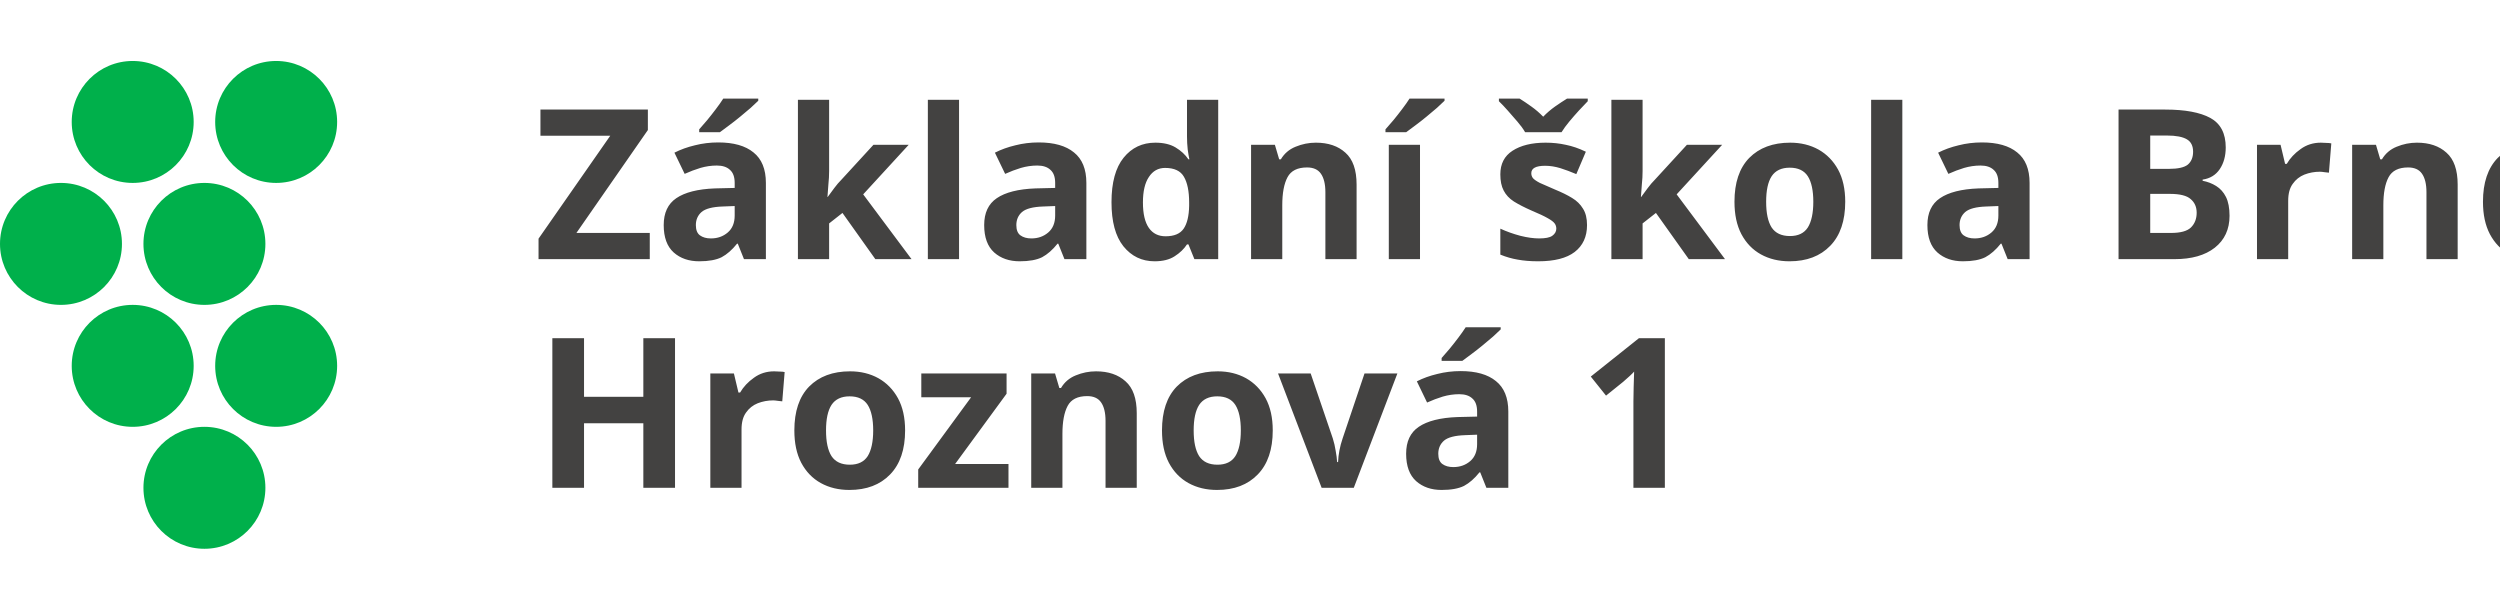
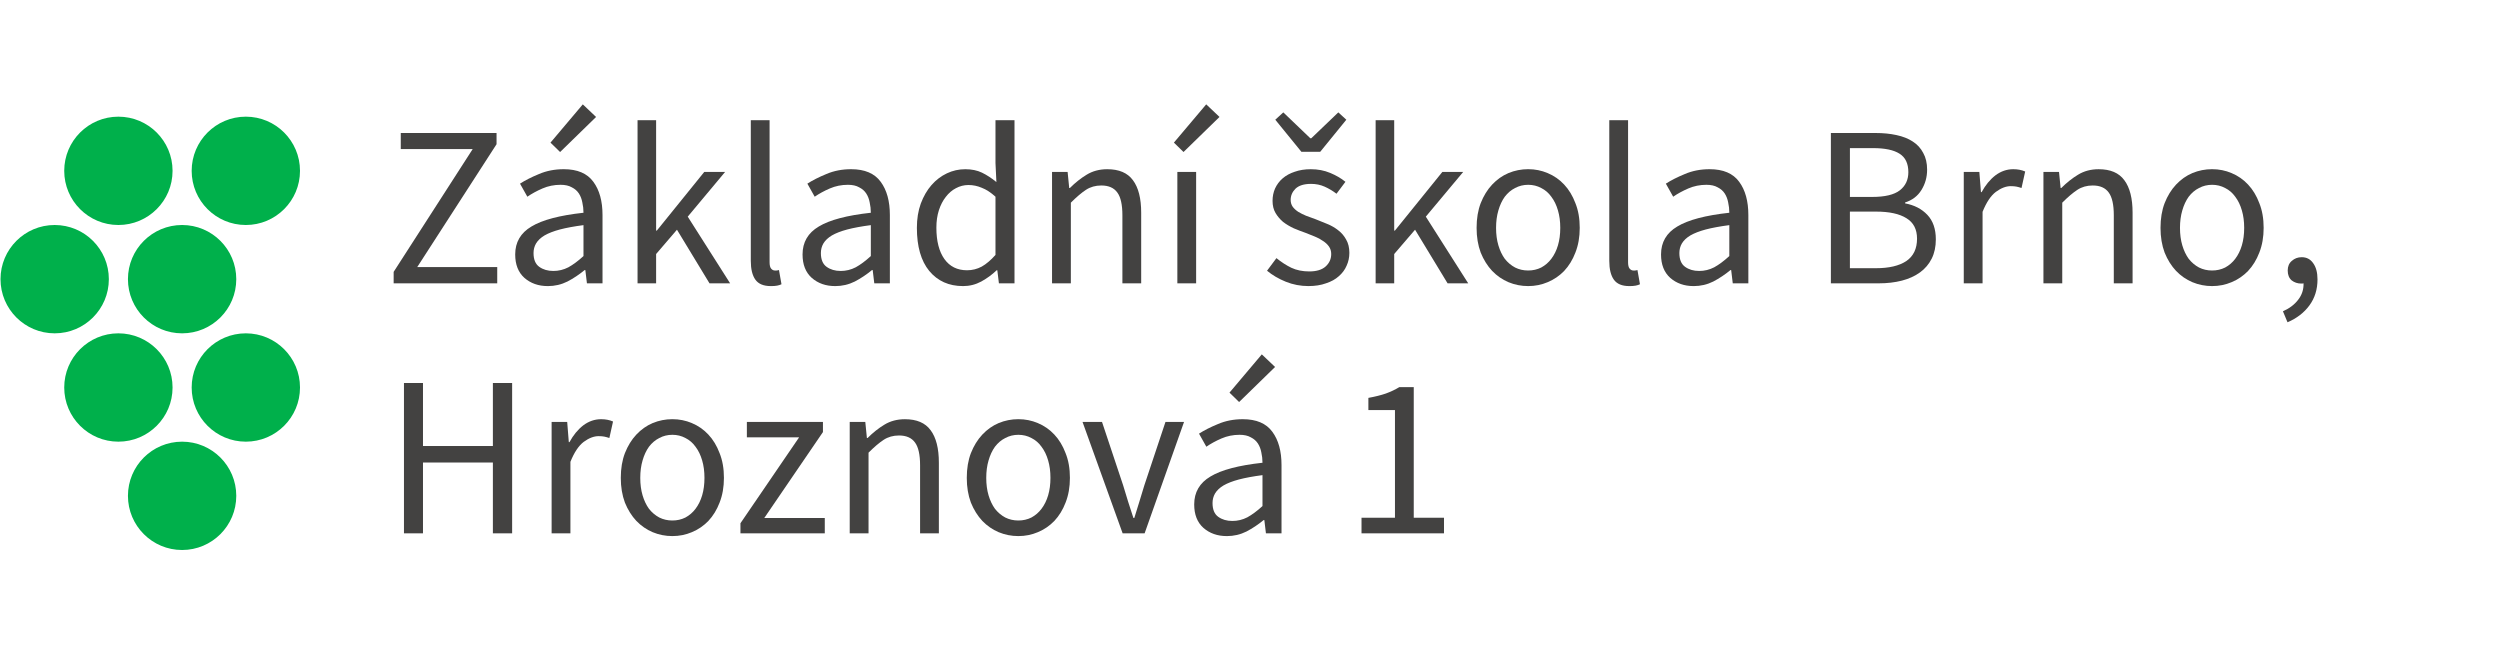
- <svg xmlns="http://www.w3.org/2000/svg" focusable="false" height="40" width="164" version="1.1" preserveAspectRatio="xMidYMid meet" viewBox="0 0 164 40" id="svg2">
+ <svg xmlns="http://www.w3.org/2000/svg" focusable="false" height="40" width="150" version="1.1" preserveAspectRatio="xMidYMid meet" viewBox="0 0 150 40" id="svg2">
  <defs id="defs76" />
-   <g id="g4269">
+   <g id="g4269" transform="matrix(0.8125,0,0,0.8125,0.03075063,3.75)">
    <circle cy="8" cx="8.705" r="4" id="circle6" style="fill:#00b04b;fill-opacity:1" />
    <circle cy="8" cx="18.116" r="4" id="circle8" style="fill:#00b04b;fill-opacity:1" />
    <circle cy="16" cx="4" r="4" id="circle10" style="fill:#00b04b;fill-opacity:1" />
    <circle cy="16" cx="13.41" r="4" id="circle12" style="fill:#00b04b;fill-opacity:1" />
    <circle cy="24" cx="8.705" r="4" id="circle14" style="fill:#00b04b;fill-opacity:1" />
    <circle cy="24" cx="18.116" r="4" id="circle16" style="fill:#00b04b;fill-opacity:1" />
    <circle cy="32" cx="13.41" r="4" id="circle18" style="fill:#00b04b;fill-opacity:1" />
  </g>
-   <text xml:space="preserve" style="font-style:normal;font-weight:normal;font-size:40px;line-height:125%;font-family:sans-serif;letter-spacing:0px;word-spacing:0px;fill:#434241;fill-opacity:1;stroke:none;stroke-width:1px;stroke-linecap:butt;stroke-linejoin:miter;stroke-opacity:1" x="35" y="17" id="text4168">
-     <tspan id="tspan4170" x="35" y="17" style="font-style:normal;font-variant:normal;font-weight:600;font-stretch:normal;font-size:13.75px;font-family:'Source Sans Pro';-inkscape-font-specification:'Source Sans Pro Semi-Bold';fill:#434241;fill-opacity:1">Základní škola Brno,</tspan>
+   <g style="font-style:normal;font-weight:normal;font-size:40px;line-height:125%;font-family:sans-serif;letter-spacing:0px;word-spacing:0px;fill:#434241;fill-opacity:1;stroke:none;stroke-width:1px;stroke-linecap:butt;stroke-linejoin:miter;stroke-opacity:1" id="text4168">
+     <path d="m 23.619,17 0,-0.688 4.744,-7.37 -4.317,0 0,-0.963 5.747,0 0,0.674 -4.758,7.37 4.799,0 0,0.976 -6.215,0 z" style="font-style:normal;font-variant:normal;font-weight:normal;font-stretch:normal;font-size:13.75px;font-family:'Source Sans Pro';-inkscape-font-specification:'Source Sans Pro';fill:#434241;fill-opacity:1" id="path8161" />
+     <path d="m 32.865,17.165 q -0.839,0 -1.403,-0.495 -0.55,-0.495 -0.55,-1.403 0,-1.1 0.976,-1.677 0.976,-0.591 3.121,-0.825 0,-0.316 -0.069,-0.619 -0.055,-0.302 -0.206,-0.536 -0.151,-0.234 -0.426,-0.371 -0.261,-0.151 -0.674,-0.151 -0.578,0 -1.086,0.22 -0.509,0.22 -0.907,0.495 l -0.44,-0.784 q 0.468,-0.302 1.141,-0.578 0.674,-0.289 1.485,-0.289 1.224,0 1.774,0.756 0.55,0.743 0.55,1.994 l 0,4.098 -0.935,0 -0.096,-0.797 -0.041,0 q -0.481,0.399 -1.031,0.688 -0.55,0.275 -1.183,0.275 z m 0.33,-0.907 q 0.481,0 0.907,-0.22 0.426,-0.234 0.907,-0.674 l 0,-1.856 q -0.839,0.11 -1.416,0.261 -0.564,0.151 -0.921,0.357 -0.344,0.206 -0.509,0.481 -0.151,0.261 -0.151,0.578 0,0.578 0.344,0.825 0.344,0.247 0.839,0.247 z m 0.412,-7.136 -0.578,-0.564 1.939,-2.296 0.797,0.756 -2.159,2.104 z" style="font-style:normal;font-variant:normal;font-weight:normal;font-stretch:normal;font-size:13.75px;font-family:'Source Sans Pro';-inkscape-font-specification:'Source Sans Pro';fill:#434241;fill-opacity:1" id="path8163" />
+     <path d="m 38.253,17 0,-9.79 1.114,0 0,6.628 0.041,0 2.846,-3.52 1.251,0 -2.241,2.681 2.544,4.001 -1.238,0 -1.952,-3.217 -1.251,1.458 0,1.76 -1.114,0 z" style="font-style:normal;font-variant:normal;font-weight:normal;font-stretch:normal;font-size:13.75px;font-family:'Source Sans Pro';-inkscape-font-specification:'Source Sans Pro';fill:#434241;fill-opacity:1" id="path8165" />
+     <path d="m 46.244,17.165 q -0.646,0 -0.921,-0.385 -0.275,-0.385 -0.275,-1.127 l 0,-8.443 1.127,0 0,8.525 q 0,0.275 0.096,0.385 0.096,0.11 0.22,0.11 0.055,0 0.096,0 0.055,0 0.151,-0.028 l 0.151,0.853 q -0.11,0.055 -0.261,0.083 -0.151,0.028 -0.385,0.028 z" style="font-style:normal;font-variant:normal;font-weight:normal;font-stretch:normal;font-size:13.75px;font-family:'Source Sans Pro';-inkscape-font-specification:'Source Sans Pro';fill:#434241;fill-opacity:1" id="path8167" />
+     <path d="m 50.106,17.165 q -0.839,0 -1.403,-0.495 -0.55,-0.495 -0.55,-1.403 0,-1.1 0.976,-1.677 0.976,-0.591 3.121,-0.825 0,-0.316 -0.069,-0.619 -0.055,-0.302 -0.206,-0.536 -0.151,-0.234 -0.426,-0.371 -0.261,-0.151 -0.674,-0.151 -0.578,0 -1.086,0.22 -0.509,0.22 -0.907,0.495 l -0.44,-0.784 q 0.468,-0.302 1.141,-0.578 0.674,-0.289 1.485,-0.289 1.224,0 1.774,0.756 0.55,0.743 0.55,1.994 l 0,4.098 -0.935,0 -0.096,-0.797 -0.041,0 q -0.481,0.399 -1.031,0.688 -0.55,0.275 -1.183,0.275 z m 0.33,-0.907 q 0.481,0 0.907,-0.22 0.426,-0.234 0.907,-0.674 l 0,-1.856 q -0.839,0.11 -1.416,0.261 -0.564,0.151 -0.921,0.357 -0.344,0.206 -0.509,0.481 -0.151,0.261 -0.151,0.578 0,0.578 0.344,0.825 0.344,0.247 0.839,0.247 z" style="font-style:normal;font-variant:normal;font-weight:normal;font-stretch:normal;font-size:13.75px;font-family:'Source Sans Pro';-inkscape-font-specification:'Source Sans Pro';fill:#434241;fill-opacity:1" id="path8169" />
+     <path d="m 57.777,17.165 q -1.265,0 -2.021,-0.907 -0.743,-0.907 -0.743,-2.585 0,-0.811 0.234,-1.458 0.247,-0.66 0.646,-1.114 0.399,-0.454 0.921,-0.701 0.522,-0.247 1.1,-0.247 0.578,0 1.004,0.206 0.426,0.206 0.866,0.564 l -0.055,-1.141 0,-2.571 1.141,0 0,9.79 -0.935,0 -0.096,-0.784 -0.041,0 q -0.399,0.385 -0.921,0.674 -0.509,0.275 -1.1,0.275 z m 0.247,-0.949 q 0.468,0 0.88,-0.22 0.412,-0.234 0.825,-0.701 l 0,-3.493 q -0.426,-0.385 -0.825,-0.536 -0.385,-0.165 -0.797,-0.165 -0.399,0 -0.756,0.193 -0.344,0.179 -0.605,0.522 -0.261,0.33 -0.412,0.797 -0.151,0.468 -0.151,1.045 0,1.21 0.481,1.884 0.481,0.674 1.361,0.674 z" style="font-style:normal;font-variant:normal;font-weight:normal;font-stretch:normal;font-size:13.75px;font-family:'Source Sans Pro';-inkscape-font-specification:'Source Sans Pro';fill:#434241;fill-opacity:1" id="path8171" />
+     <path d="m 63.122,17 0,-6.683 0.935,0 0.096,0.963 0.041,0 q 0.481,-0.481 1.004,-0.797 0.536,-0.33 1.238,-0.33 1.059,0 1.54,0.66 0.495,0.66 0.495,1.952 l 0,4.235 -1.127,0 0,-4.084 q 0,-0.949 -0.302,-1.361 -0.302,-0.426 -0.963,-0.426 -0.522,0 -0.921,0.261 -0.399,0.261 -0.907,0.77 l 0,4.84 -1.127,0 z" style="font-style:normal;font-variant:normal;font-weight:normal;font-stretch:normal;font-size:13.75px;font-family:'Source Sans Pro';-inkscape-font-specification:'Source Sans Pro';fill:#434241;fill-opacity:1" id="path8173" />
+     <path d="m 70.641,17 0,-6.683 1.127,0 0,6.683 -1.127,0 z m 0.371,-7.879 -0.578,-0.564 1.939,-2.296 0.797,0.756 -2.159,2.104 z" style="font-style:normal;font-variant:normal;font-weight:normal;font-stretch:normal;font-size:13.75px;font-family:'Source Sans Pro';-inkscape-font-specification:'Source Sans Pro';fill:#434241;fill-opacity:1" id="path8175" />
+     <path d="m 78.51,17.165 q -0.715,0 -1.361,-0.261 -0.646,-0.261 -1.127,-0.66 l 0.564,-0.756 q 0.44,0.357 0.894,0.578 0.468,0.22 1.073,0.22 0.66,0 0.99,-0.302 0.33,-0.302 0.33,-0.743 0,-0.261 -0.138,-0.454 -0.138,-0.193 -0.357,-0.33 -0.206,-0.151 -0.481,-0.261 -0.275,-0.11 -0.55,-0.22 -0.357,-0.124 -0.715,-0.275 -0.357,-0.165 -0.646,-0.385 -0.275,-0.234 -0.454,-0.536 -0.179,-0.302 -0.179,-0.729 0,-0.399 0.151,-0.743 0.165,-0.357 0.454,-0.605 0.302,-0.261 0.729,-0.399 0.426,-0.151 0.963,-0.151 0.632,0 1.155,0.22 0.536,0.22 0.921,0.536 l -0.536,0.715 q -0.344,-0.261 -0.715,-0.426 -0.371,-0.165 -0.811,-0.165 -0.632,0 -0.935,0.289 -0.289,0.289 -0.289,0.674 0,0.234 0.124,0.412 0.124,0.165 0.33,0.302 0.206,0.124 0.468,0.234 0.275,0.096 0.564,0.206 0.357,0.138 0.715,0.289 0.371,0.151 0.66,0.385 0.289,0.22 0.468,0.55 0.193,0.33 0.193,0.797 0,0.412 -0.165,0.77 -0.151,0.357 -0.468,0.632 -0.302,0.275 -0.77,0.426 -0.454,0.165 -1.045,0.165 z m -0.426,-8.057 -1.567,-1.925 0.481,-0.44 1.623,1.554 0.055,0 1.623,-1.554 0.481,0.44 -1.567,1.925 -1.127,0 z" style="font-style:normal;font-variant:normal;font-weight:normal;font-stretch:normal;font-size:13.75px;font-family:'Source Sans Pro';-inkscape-font-specification:'Source Sans Pro';fill:#434241;fill-opacity:1" id="path8177" />
+     <path d="m 82.538,17 0,-9.79 1.114,0 0,6.628 0.041,0 2.846,-3.52 1.251,0 -2.241,2.681 2.544,4.001 -1.238,0 -1.952,-3.217 -1.251,1.458 0,1.76 -1.114,0 z" style="font-style:normal;font-variant:normal;font-weight:normal;font-stretch:normal;font-size:13.75px;font-family:'Source Sans Pro';-inkscape-font-specification:'Source Sans Pro';fill:#434241;fill-opacity:1" id="path8179" />
+     <path d="m 91.69,17.165 q -0.619,0 -1.183,-0.234 -0.55,-0.234 -0.976,-0.674 -0.426,-0.454 -0.688,-1.1 -0.247,-0.66 -0.247,-1.485 0,-0.839 0.247,-1.485 0.261,-0.66 0.688,-1.114 0.426,-0.454 0.976,-0.688 0.564,-0.234 1.183,-0.234 0.619,0 1.169,0.234 0.564,0.234 0.99,0.688 0.426,0.454 0.674,1.114 0.261,0.646 0.261,1.485 0,0.825 -0.261,1.485 -0.247,0.646 -0.674,1.1 -0.426,0.44 -0.99,0.674 -0.55,0.234 -1.169,0.234 z m 0,-0.935 q 0.426,0 0.784,-0.179 0.357,-0.193 0.605,-0.522 0.261,-0.344 0.399,-0.811 0.138,-0.468 0.138,-1.045 0,-0.578 -0.138,-1.045 -0.138,-0.481 -0.399,-0.825 -0.247,-0.344 -0.605,-0.522 -0.357,-0.193 -0.784,-0.193 -0.426,0 -0.784,0.193 -0.357,0.179 -0.619,0.522 -0.247,0.344 -0.385,0.825 -0.138,0.468 -0.138,1.045 0,0.578 0.138,1.045 0.138,0.468 0.385,0.811 0.261,0.33 0.619,0.522 0.357,0.179 0.784,0.179 z" style="font-style:normal;font-variant:normal;font-weight:normal;font-stretch:normal;font-size:13.75px;font-family:'Source Sans Pro';-inkscape-font-specification:'Source Sans Pro';fill:#434241;fill-opacity:1" id="path8181" />
+     <path d="m 97.753,17.165 q -0.646,0 -0.921,-0.385 -0.275,-0.385 -0.275,-1.127 l 0,-8.443 1.127,0 0,8.525 q 0,0.275 0.096,0.385 0.096,0.11 0.22,0.11 0.055,0 0.096,0 0.055,0 0.151,-0.028 l 0.151,0.853 q -0.11,0.055 -0.261,0.083 -0.151,0.028 -0.385,0.028 z" style="font-style:normal;font-variant:normal;font-weight:normal;font-stretch:normal;font-size:13.75px;font-family:'Source Sans Pro';-inkscape-font-specification:'Source Sans Pro';fill:#434241;fill-opacity:1" id="path8183" />
+     <path d="m 101.615,17.165 q -0.839,0 -1.403,-0.495 -0.55,-0.495 -0.55,-1.403 0,-1.1 0.976,-1.677 0.976,-0.591 3.121,-0.825 0,-0.316 -0.069,-0.619 -0.055,-0.302 -0.206,-0.536 -0.151,-0.234 -0.426,-0.371 -0.261,-0.151 -0.674,-0.151 -0.578,0 -1.086,0.22 -0.509,0.22 -0.907,0.495 l -0.44,-0.784 q 0.468,-0.302 1.141,-0.578 0.674,-0.289 1.485,-0.289 1.224,0 1.774,0.756 0.55,0.743 0.55,1.994 l 0,4.098 -0.935,0 -0.096,-0.797 -0.041,0 q -0.481,0.399 -1.031,0.688 -0.55,0.275 -1.183,0.275 z m 0.33,-0.907 q 0.481,0 0.907,-0.22 0.426,-0.234 0.907,-0.674 l 0,-1.856 q -0.839,0.11 -1.416,0.261 -0.564,0.151 -0.921,0.357 -0.344,0.206 -0.509,0.481 -0.151,0.261 -0.151,0.578 0,0.578 0.344,0.825 0.344,0.247 0.839,0.247 z" style="font-style:normal;font-variant:normal;font-weight:normal;font-stretch:normal;font-size:13.75px;font-family:'Source Sans Pro';-inkscape-font-specification:'Source Sans Pro';fill:#434241;fill-opacity:1" id="path8185" />
+     <path d="m 109.853,17 0,-9.02 2.681,0 q 0.688,0 1.251,0.124 0.578,0.124 0.976,0.385 0.412,0.261 0.632,0.688 0.234,0.412 0.234,1.004 0,0.674 -0.344,1.224 -0.33,0.536 -0.976,0.743 l 0,0.055 q 0.825,0.151 1.334,0.688 0.509,0.536 0.509,1.471 0,0.66 -0.247,1.155 -0.247,0.495 -0.701,0.825 -0.454,0.33 -1.086,0.495 Q 113.483,17 112.726,17 l -2.874,0 z m 1.141,-5.184 1.334,0 q 1.155,0 1.664,-0.399 0.509,-0.399 0.509,-1.086 0,-0.784 -0.536,-1.114 -0.522,-0.33 -1.581,-0.33 l -1.389,0 0,2.929 z m 0,4.276 1.567,0 q 1.169,0 1.815,-0.426 0.646,-0.44 0.646,-1.347 0,-0.839 -0.632,-1.224 -0.632,-0.399 -1.829,-0.399 l -1.567,0 0,3.396 z" style="font-style:normal;font-variant:normal;font-weight:normal;font-stretch:normal;font-size:13.75px;font-family:'Source Sans Pro';-inkscape-font-specification:'Source Sans Pro';fill:#434241;fill-opacity:1" id="path8187" />
+     <path d="m 117.826,17 0,-6.683 0.935,0 0.096,1.21 0.041,0 q 0.344,-0.632 0.825,-1.004 0.495,-0.371 1.073,-0.371 0.399,0 0.715,0.138 l -0.22,0.99 q -0.165,-0.055 -0.302,-0.083 -0.138,-0.028 -0.344,-0.028 -0.426,0 -0.894,0.344 -0.454,0.344 -0.797,1.196 l 0,4.29 -1.127,0 z" style="font-style:normal;font-variant:normal;font-weight:normal;font-stretch:normal;font-size:13.75px;font-family:'Source Sans Pro';-inkscape-font-specification:'Source Sans Pro';fill:#434241;fill-opacity:1" id="path8189" />
+     <path d="m 122.606,17 0,-6.683 0.935,0 0.096,0.963 0.041,0 q 0.481,-0.481 1.004,-0.797 0.536,-0.33 1.238,-0.33 1.059,0 1.54,0.66 0.495,0.66 0.495,1.952 l 0,4.235 -1.127,0 0,-4.084 q 0,-0.949 -0.302,-1.361 -0.302,-0.426 -0.963,-0.426 -0.522,0 -0.921,0.261 -0.399,0.261 -0.907,0.77 l 0,4.84 -1.127,0 z" style="font-style:normal;font-variant:normal;font-weight:normal;font-stretch:normal;font-size:13.75px;font-family:'Source Sans Pro';-inkscape-font-specification:'Source Sans Pro';fill:#434241;fill-opacity:1" id="path8191" />
+     <path d="m 132.725,17.165 q -0.619,0 -1.183,-0.234 -0.55,-0.234 -0.976,-0.674 -0.426,-0.454 -0.688,-1.1 -0.247,-0.66 -0.247,-1.485 0,-0.839 0.247,-1.485 0.261,-0.66 0.688,-1.114 0.426,-0.454 0.976,-0.688 0.564,-0.234 1.183,-0.234 0.619,0 1.169,0.234 0.564,0.234 0.99,0.688 0.426,0.454 0.674,1.114 0.261,0.646 0.261,1.485 0,0.825 -0.261,1.485 -0.247,0.646 -0.674,1.1 -0.426,0.44 -0.99,0.674 -0.55,0.234 -1.169,0.234 z m 0,-0.935 q 0.426,0 0.784,-0.179 0.357,-0.193 0.605,-0.522 0.261,-0.344 0.399,-0.811 0.138,-0.468 0.138,-1.045 0,-0.578 -0.138,-1.045 -0.138,-0.481 -0.399,-0.825 -0.247,-0.344 -0.605,-0.522 -0.357,-0.193 -0.784,-0.193 -0.426,0 -0.784,0.193 -0.357,0.179 -0.619,0.522 -0.247,0.344 -0.385,0.825 -0.138,0.468 -0.138,1.045 0,0.578 0.138,1.045 0.138,0.468 0.385,0.811 0.261,0.33 0.619,0.522 0.357,0.179 0.784,0.179 z" style="font-style:normal;font-variant:normal;font-weight:normal;font-stretch:normal;font-size:13.75px;font-family:'Source Sans Pro';-inkscape-font-specification:'Source Sans Pro';fill:#434241;fill-opacity:1" id="path8193" />
+     <path d="m 137.251,19.337 -0.275,-0.66 q 0.591,-0.261 0.921,-0.701 0.33,-0.426 0.316,-0.976 -0.041,0.014 -0.138,0.014 -0.33,0 -0.578,-0.193 -0.234,-0.206 -0.234,-0.591 0,-0.371 0.247,-0.578 0.247,-0.22 0.591,-0.22 0.44,0 0.688,0.357 0.261,0.357 0.261,0.976 0,0.894 -0.481,1.554 -0.481,0.66 -1.32,1.018 z" style="font-style:normal;font-variant:normal;font-weight:normal;font-stretch:normal;font-size:13.75px;font-family:'Source Sans Pro';-inkscape-font-specification:'Source Sans Pro';fill:#434241;fill-opacity:1" id="path8195" />
+   </g>
+   <g style="font-style:normal;font-weight:normal;font-size:40px;line-height:125%;font-family:sans-serif;letter-spacing:0px;word-spacing:0px;fill:#434241;fill-opacity:1;stroke:none;stroke-width:1px;stroke-linecap:butt;stroke-linejoin:miter;stroke-opacity:1" id="text4176">
+     <path d="m 24.238,32 0,-9.02 1.141,0 0,3.781 4.194,0 0,-3.781 1.155,0 0,9.02 -1.155,0 0,-4.249 -4.194,0 0,4.249 -1.141,0 z" style="font-style:normal;font-variant:normal;font-weight:normal;font-stretch:normal;font-size:13.75px;font-family:'Source Sans Pro';-inkscape-font-specification:'Source Sans Pro';fill:#434241;fill-opacity:1" id="path8142" />
+     <path d="m 33.097,32 0,-6.683 0.935,0 0.096,1.21 0.041,0 q 0.344,-0.632 0.825,-1.004 0.495,-0.371 1.073,-0.371 0.399,0 0.715,0.138 l -0.22,0.99 q -0.165,-0.055 -0.302,-0.083 -0.138,-0.028 -0.344,-0.028 -0.426,0 -0.894,0.344 -0.454,0.344 -0.797,1.196 l 0,4.29 -1.127,0 z" style="font-style:normal;font-variant:normal;font-weight:normal;font-stretch:normal;font-size:13.75px;font-family:'Source Sans Pro';-inkscape-font-specification:'Source Sans Pro';fill:#434241;fill-opacity:1" id="path8144" />
+     <path d="m 40.342,32.165 q -0.619,0 -1.183,-0.234 -0.55,-0.234 -0.976,-0.674 -0.426,-0.454 -0.688,-1.1 -0.247,-0.66 -0.247,-1.485 0,-0.839 0.247,-1.485 0.261,-0.66 0.688,-1.114 0.426,-0.454 0.976,-0.688 0.564,-0.234 1.183,-0.234 0.619,0 1.169,0.234 0.564,0.234 0.99,0.688 0.426,0.454 0.674,1.114 0.261,0.646 0.261,1.485 0,0.825 -0.261,1.485 -0.247,0.646 -0.674,1.1 -0.426,0.44 -0.99,0.674 -0.55,0.234 -1.169,0.234 z m 0,-0.935 q 0.426,0 0.784,-0.179 0.357,-0.193 0.605,-0.522 0.261,-0.344 0.399,-0.811 0.138,-0.468 0.138,-1.045 0,-0.578 -0.138,-1.045 -0.138,-0.481 -0.399,-0.825 -0.247,-0.344 -0.605,-0.522 -0.357,-0.193 -0.784,-0.193 -0.426,0 -0.784,0.193 -0.357,0.179 -0.619,0.522 -0.247,0.344 -0.385,0.825 -0.138,0.468 -0.138,1.045 0,0.578 0.138,1.045 0.138,0.468 0.385,0.811 0.261,0.33 0.619,0.522 0.357,0.179 0.784,0.179 z" style="font-style:normal;font-variant:normal;font-weight:normal;font-stretch:normal;font-size:13.75px;font-family:'Source Sans Pro';-inkscape-font-specification:'Source Sans Pro';fill:#434241;fill-opacity:1" id="path8146" />
+     <path d="m 44.427,32 0,-0.605 3.52,-5.156 -3.135,0 0,-0.921 4.565,0 0,0.605 -3.52,5.156 3.63,0 0,0.921 -5.06,0 z" style="font-style:normal;font-variant:normal;font-weight:normal;font-stretch:normal;font-size:13.75px;font-family:'Source Sans Pro';-inkscape-font-specification:'Source Sans Pro';fill:#434241;fill-opacity:1" id="path8148" />
+     <path d="m 50.983,32 0,-6.683 0.935,0 0.096,0.963 0.041,0 q 0.481,-0.481 1.004,-0.797 0.536,-0.33 1.238,-0.33 1.059,0 1.54,0.66 0.495,0.66 0.495,1.952 l 0,4.235 -1.127,0 0,-4.084 q 0,-0.949 -0.302,-1.361 -0.302,-0.426 -0.963,-0.426 -0.522,0 -0.921,0.261 -0.399,0.261 -0.907,0.77 l 0,4.84 -1.127,0 z" style="font-style:normal;font-variant:normal;font-weight:normal;font-stretch:normal;font-size:13.75px;font-family:'Source Sans Pro';-inkscape-font-specification:'Source Sans Pro';fill:#434241;fill-opacity:1" id="path8150" />
+     <path d="m 61.101,32.165 q -0.619,0 -1.183,-0.234 -0.55,-0.234 -0.976,-0.674 -0.426,-0.454 -0.688,-1.1 -0.247,-0.66 -0.247,-1.485 0,-0.839 0.247,-1.485 0.261,-0.66 0.688,-1.114 0.426,-0.454 0.976,-0.688 0.564,-0.234 1.183,-0.234 0.619,0 1.169,0.234 0.564,0.234 0.99,0.688 0.426,0.454 0.674,1.114 0.261,0.646 0.261,1.485 0,0.825 -0.261,1.485 -0.247,0.646 -0.674,1.1 -0.426,0.44 -0.99,0.674 -0.55,0.234 -1.169,0.234 z m 0,-0.935 q 0.426,0 0.784,-0.179 0.357,-0.193 0.605,-0.522 0.261,-0.344 0.399,-0.811 0.138,-0.468 0.138,-1.045 0,-0.578 -0.138,-1.045 -0.138,-0.481 -0.399,-0.825 -0.247,-0.344 -0.605,-0.522 -0.357,-0.193 -0.784,-0.193 -0.426,0 -0.784,0.193 -0.357,0.179 -0.619,0.522 -0.247,0.344 -0.385,0.825 -0.138,0.468 -0.138,1.045 0,0.578 0.138,1.045 0.138,0.468 0.385,0.811 0.261,0.33 0.619,0.522 Q 60.675,31.23 61.101,31.23 Z" style="font-style:normal;font-variant:normal;font-weight:normal;font-stretch:normal;font-size:13.75px;font-family:'Source Sans Pro';-inkscape-font-specification:'Source Sans Pro';fill:#434241;fill-opacity:1" id="path8152" />
+     <path d="m 67.358,32 -2.406,-6.683 1.169,0 1.265,3.795 q 0.151,0.495 0.302,0.99 0.165,0.495 0.316,0.976 l 0.055,0 q 0.151,-0.481 0.302,-0.976 0.151,-0.495 0.302,-0.99 l 1.265,-3.795 1.114,0 -2.365,6.683 -1.32,0 z" style="font-style:normal;font-variant:normal;font-weight:normal;font-stretch:normal;font-size:13.75px;font-family:'Source Sans Pro';-inkscape-font-specification:'Source Sans Pro';fill:#434241;fill-opacity:1" id="path8154" />
+     <path d="m 73.605,32.165 q -0.839,0 -1.403,-0.495 -0.55,-0.495 -0.55,-1.403 0,-1.1 0.976,-1.677 0.976,-0.591 3.121,-0.825 0,-0.316 -0.069,-0.619 -0.055,-0.302 -0.206,-0.536 -0.151,-0.234 -0.426,-0.371 -0.261,-0.151 -0.674,-0.151 -0.578,0 -1.086,0.22 -0.509,0.22 -0.907,0.495 l -0.44,-0.784 q 0.468,-0.302 1.141,-0.578 0.674,-0.289 1.485,-0.289 1.224,0 1.774,0.756 0.55,0.743 0.55,1.994 l 0,4.098 -0.935,0 -0.096,-0.797 -0.041,0 q -0.481,0.399 -1.031,0.688 -0.55,0.275 -1.183,0.275 z m 0.33,-0.907 q 0.481,0 0.907,-0.22 0.426,-0.234 0.907,-0.674 l 0,-1.856 q -0.839,0.11 -1.416,0.261 -0.564,0.151 -0.921,0.357 -0.344,0.206 -0.509,0.481 -0.151,0.261 -0.151,0.578 0,0.578 0.344,0.825 0.344,0.247 0.839,0.247 z m 0.412,-7.136 -0.578,-0.564 1.939,-2.296 0.797,0.756 -2.159,2.104 z" style="font-style:normal;font-variant:normal;font-weight:normal;font-stretch:normal;font-size:13.75px;font-family:'Source Sans Pro';-inkscape-font-specification:'Source Sans Pro';fill:#434241;fill-opacity:1" id="path8156" />
+     <path d="m 81.691,32 0,-0.935 2.007,0 0,-6.463 -1.595,0 0,-0.729 q 0.605,-0.11 1.045,-0.261 0.454,-0.165 0.811,-0.385 l 0.866,0 0,7.838 1.815,0 0,0.935 -4.95,0 z" style="font-style:normal;font-variant:normal;font-weight:normal;font-stretch:normal;font-size:13.75px;font-family:'Source Sans Pro';-inkscape-font-specification:'Source Sans Pro';fill:#434241;fill-opacity:1" id="path8158" />
+   </g>
+   <text id="text8133" y="-23" x="23" style="font-style:normal;font-weight:normal;font-size:40px;line-height:125%;font-family:sans-serif;letter-spacing:0px;word-spacing:0px;fill:#434241;fill-opacity:1;stroke:none;stroke-width:1px;stroke-linecap:butt;stroke-linejoin:miter;stroke-opacity:1" xml:space="preserve">
+     <tspan style="font-style:normal;font-variant:normal;font-weight:normal;font-stretch:normal;font-size:13.75px;font-family:'Source Sans Pro';-inkscape-font-specification:'Source Sans Pro';fill:#434241;fill-opacity:1" y="-23" x="23" id="tspan8135">Základní škola Brno,</tspan>
  </text>
-   <text id="text4176" y="32" x="35" style="font-style:normal;font-weight:normal;font-size:40px;line-height:125%;font-family:sans-serif;letter-spacing:0px;word-spacing:0px;fill:#434241;fill-opacity:1;stroke:none;stroke-width:1px;stroke-linecap:butt;stroke-linejoin:miter;stroke-opacity:1" xml:space="preserve">
-     <tspan style="font-style:normal;font-variant:normal;font-weight:600;font-stretch:normal;font-size:13.75px;font-family:'Source Sans Pro';-inkscape-font-specification:'Source Sans Pro Semi-Bold';fill:#434241;fill-opacity:1" y="32" x="35" id="tspan4178">Hroznová 1</tspan>
+   <text xml:space="preserve" style="font-style:normal;font-weight:normal;font-size:40px;line-height:125%;font-family:sans-serif;letter-spacing:0px;word-spacing:0px;fill:#434241;fill-opacity:1;stroke:none;stroke-width:1px;stroke-linecap:butt;stroke-linejoin:miter;stroke-opacity:1" x="23" y="-8" id="text8137">
+     <tspan id="tspan8139" x="23" y="-8" style="font-style:normal;font-variant:normal;font-weight:normal;font-stretch:normal;font-size:13.75px;font-family:'Source Sans Pro';-inkscape-font-specification:'Source Sans Pro';fill:#434241;fill-opacity:1">Hroznová 1</tspan>
  </text>
</svg>
